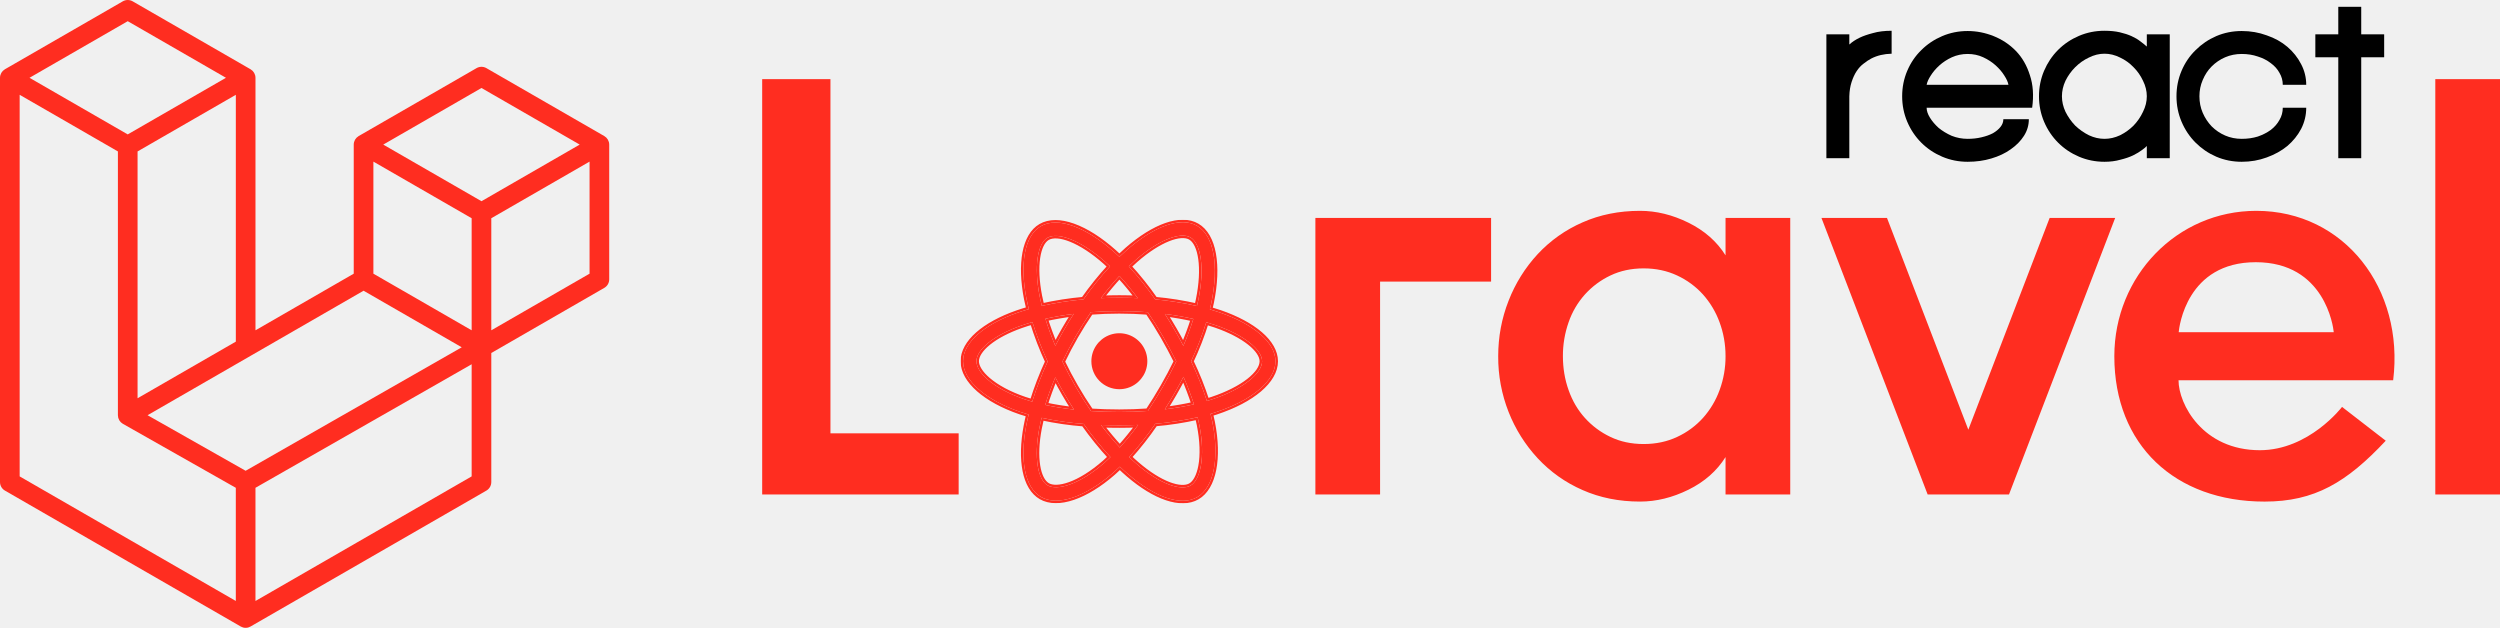
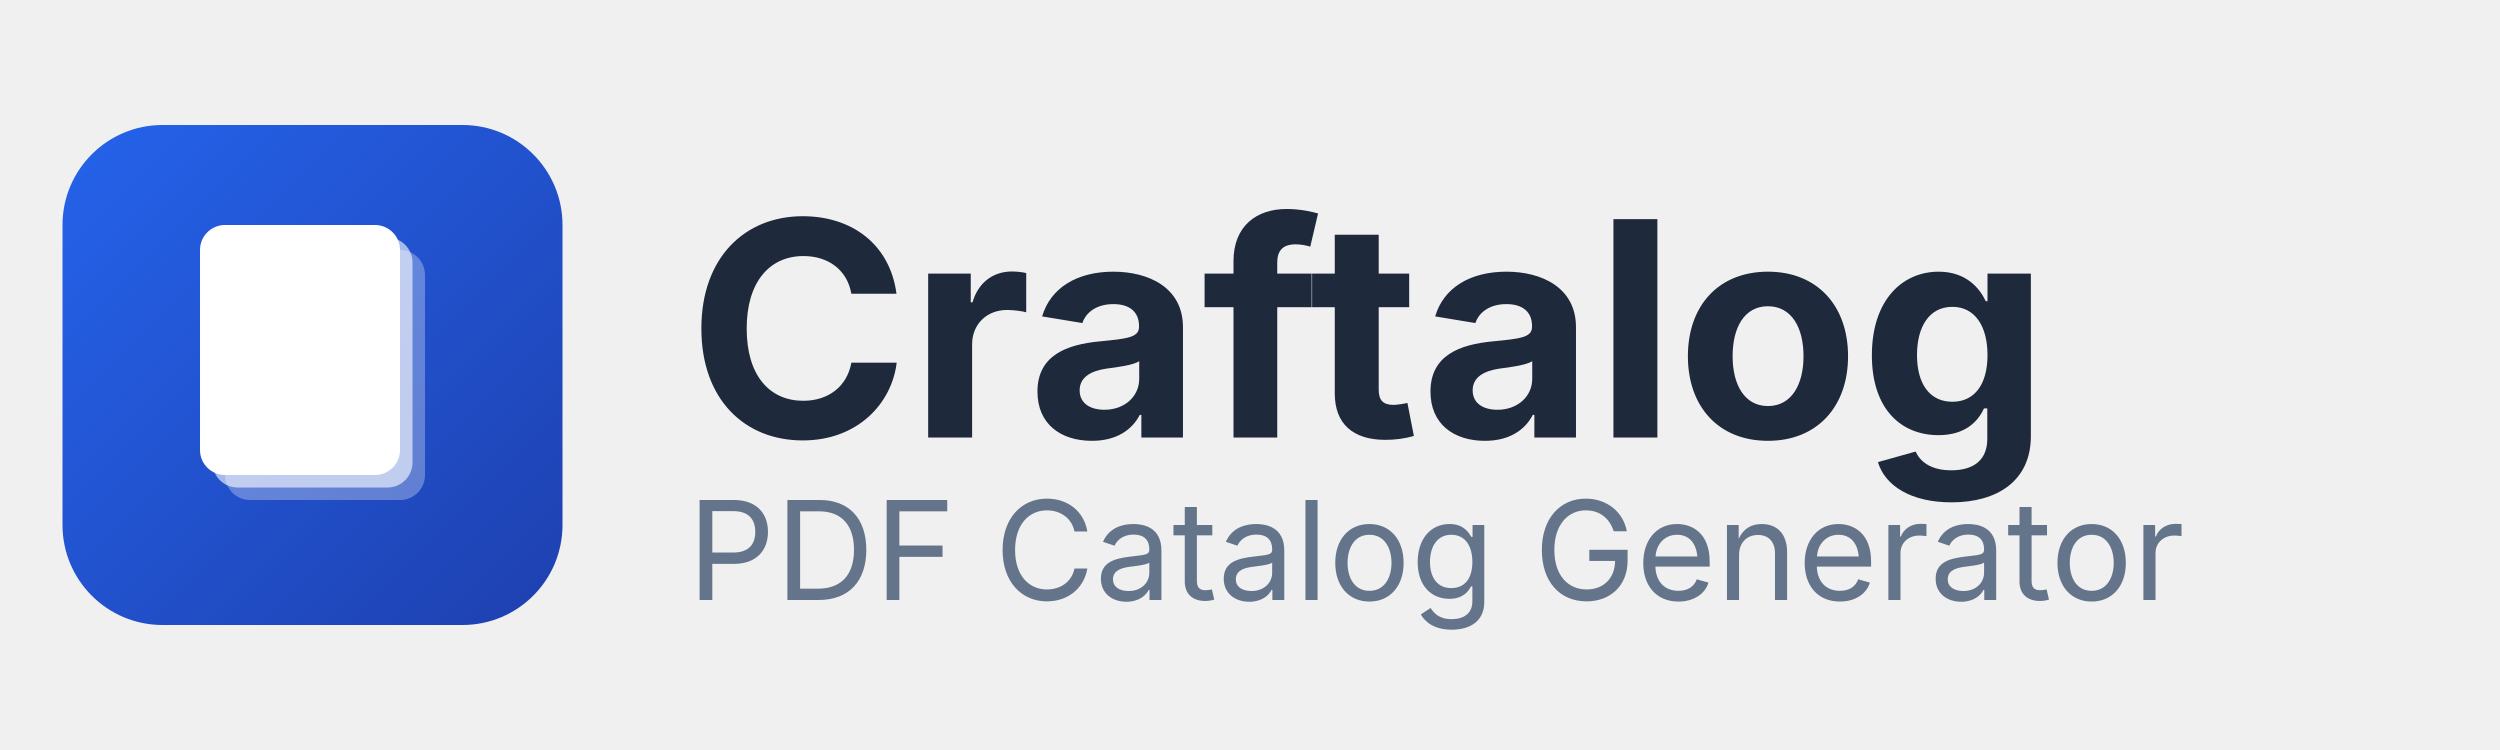
- <svg xmlns="http://www.w3.org/2000/svg" width="1991" height="500" viewBox="0 0 1991 500" fill="none">
-   <mask id="path-1-outside-1_1_7" maskUnits="userSpaceOnUse" x="765" y="175" width="253" height="226" fill="black">
-     <rect fill="white" x="765" y="175" width="253" height="226" />
-     <path d="M971.537 248.894C968.887 247.988 966.217 247.145 963.529 246.365C963.975 244.551 964.386 242.726 964.763 240.892C970.827 211.403 966.862 187.646 953.33 179.825C940.374 172.321 919.125 180.141 897.69 198.84C895.582 200.685 893.518 202.585 891.496 204.541C890.149 203.242 888.767 201.97 887.35 200.727C864.884 180.732 842.365 172.31 828.849 180.157C815.893 187.677 812.042 210.009 817.499 237.958C818.045 240.722 818.658 243.474 819.339 246.214C816.152 247.121 813.073 248.09 810.13 249.117C783.823 258.316 767 272.739 767 287.696C767 303.15 785.056 318.646 812.488 328.042C814.713 328.799 816.959 329.502 819.225 330.152C818.489 333.085 817.838 336.051 817.271 339.05C812.089 366.518 816.131 388.321 829.062 395.795C842.417 403.511 864.822 395.582 886.661 376.458C888.389 374.945 890.116 373.347 891.844 371.664C894.027 373.775 896.273 375.824 898.581 377.811C919.726 396.043 940.607 403.408 953.517 395.914C966.862 388.171 971.2 364.746 965.566 336.246C965.134 334.07 964.637 331.848 964.074 329.582C965.649 329.115 967.192 328.633 968.702 328.136C997.206 318.667 1015.78 303.358 1015.78 287.711C1015.76 272.682 998.403 258.165 971.537 248.894ZM904.681 206.873C923.043 190.854 940.208 184.531 948.033 189.05C956.362 193.865 959.601 213.279 954.367 238.741C954.021 240.399 953.648 242.053 953.247 243.701C942.289 241.208 931.177 239.449 919.985 238.435C913.577 229.204 906.553 220.417 898.959 212.133C900.818 210.33 902.722 208.576 904.671 206.873H904.681ZM840.453 300.476C842.702 304.829 845.053 309.129 847.507 313.376C850.005 317.708 852.608 321.977 855.317 326.182C847.616 325.345 839.963 324.111 832.389 322.487C834.586 315.376 837.292 307.991 840.453 300.476ZM840.453 275.429C837.343 268.074 834.711 260.84 832.55 253.853C839.65 252.262 847.216 250.962 855.104 249.977C852.461 254.102 849.918 258.288 847.475 262.534C845.033 266.781 842.687 271.079 840.437 275.429H840.453ZM846.102 287.955C849.377 281.124 852.905 274.425 856.685 267.857C860.461 261.292 864.481 254.878 868.745 248.614C876.146 248.054 883.733 247.759 891.398 247.759C899.063 247.759 906.697 248.054 914.093 248.619C918.311 254.869 922.307 261.261 926.08 267.795C929.853 274.328 933.427 280.996 936.803 287.799C933.472 294.654 929.906 301.381 926.106 307.981C922.336 314.545 918.363 320.978 914.186 327.281C906.801 327.799 899.156 328.084 891.382 328.084C883.609 328.084 876.109 327.84 868.859 327.369C864.564 321.084 860.511 314.642 856.7 308.043C852.89 301.444 849.352 294.748 846.087 287.955H846.102ZM935.305 313.303C937.81 308.957 940.215 304.553 942.519 300.093C945.678 307.255 948.467 314.576 950.874 322.025C943.21 323.751 935.462 325.074 927.661 325.99C930.293 321.813 932.842 317.584 935.305 313.303ZM942.416 275.434C940.121 271.063 937.736 266.744 935.258 262.477C932.84 258.269 930.319 254.113 927.697 250.008C935.632 251.013 943.245 252.35 950.381 253.983C948.087 261.262 945.428 268.421 942.416 275.434ZM891.502 219.747C896.677 225.401 901.563 231.314 906.143 237.461C896.347 236.994 886.545 236.994 876.736 237.461C881.572 231.066 886.521 225.131 891.502 219.747ZM834.198 189.366C842.521 184.536 860.924 191.439 880.323 208.682C881.561 209.786 882.81 210.941 884.054 212.139C876.422 220.421 869.348 229.201 862.878 238.42C851.711 239.426 840.621 241.157 829.678 243.602C829.046 241.059 828.476 238.499 827.968 235.922C823.278 211.962 826.382 193.901 834.198 189.366ZM822.065 319.89C819.992 319.299 817.945 318.658 815.924 317.967C803.796 313.821 793.779 308.411 786.901 302.518C780.744 297.237 777.624 291.966 777.624 287.696C777.624 278.621 791.13 267.043 813.654 259.191C816.483 258.207 819.337 257.307 822.215 256.491C825.561 267.242 829.612 277.759 834.343 287.976C829.555 298.333 825.454 308.994 822.065 319.89ZM879.659 368.436C870.004 376.894 860.333 382.89 851.808 385.911C844.148 388.622 838.048 388.7 834.363 386.569C826.517 382.035 823.252 364.523 827.704 341.035C828.232 338.271 828.837 335.507 829.518 332.743C840.57 335.124 851.771 336.75 863.044 337.609C869.577 346.876 876.71 355.706 884.396 364.041C882.852 365.559 881.271 367.021 879.659 368.436ZM891.797 356.402C886.76 350.955 881.732 344.927 876.83 338.449C881.594 338.636 886.445 338.729 891.382 338.729C896.451 338.729 901.468 338.62 906.412 338.397C901.849 344.643 896.971 350.652 891.797 356.402ZM956.331 371.219C954.849 379.221 951.869 384.559 948.184 386.694C940.342 391.244 923.577 385.331 905.5 369.736C903.427 367.954 901.354 366.041 899.244 364.036C906.781 355.668 913.747 346.803 920.094 337.501C931.429 336.54 942.685 334.8 953.781 332.292C954.289 334.344 954.738 336.355 955.128 338.325C957.621 350.918 957.979 362.31 956.331 371.219ZM965.349 318.024C963.991 318.475 962.591 318.911 961.171 319.336C957.692 308.535 953.483 297.983 948.572 287.753C953.299 277.659 957.343 267.26 960.679 256.626C963.224 257.367 965.696 258.145 968.075 258.969C991.096 266.908 1005.14 278.663 1005.14 287.696C1005.14 297.335 989.971 309.846 965.349 318.024Z" />
-   </mask>
-   <path d="M971.537 248.894C968.887 247.988 966.217 247.145 963.529 246.365C963.975 244.551 964.386 242.726 964.763 240.892C970.827 211.403 966.862 187.646 953.33 179.825C940.374 172.321 919.125 180.141 897.69 198.84C895.582 200.685 893.518 202.585 891.496 204.541C890.149 203.242 888.767 201.97 887.35 200.727C864.884 180.732 842.365 172.31 828.849 180.157C815.893 187.677 812.042 210.009 817.499 237.958C818.045 240.722 818.658 243.474 819.339 246.214C816.152 247.121 813.073 248.09 810.13 249.117C783.823 258.316 767 272.739 767 287.696C767 303.15 785.056 318.646 812.488 328.042C814.713 328.799 816.959 329.502 819.225 330.152C818.489 333.085 817.838 336.051 817.271 339.05C812.089 366.518 816.131 388.321 829.062 395.795C842.417 403.511 864.822 395.582 886.661 376.458C888.389 374.945 890.116 373.347 891.844 371.664C894.027 373.775 896.273 375.824 898.581 377.811C919.726 396.043 940.607 403.408 953.517 395.914C966.862 388.171 971.2 364.746 965.566 336.246C965.134 334.07 964.637 331.848 964.074 329.582C965.649 329.115 967.192 328.633 968.702 328.136C997.206 318.667 1015.78 303.358 1015.78 287.711C1015.76 272.682 998.403 258.165 971.537 248.894ZM904.681 206.873C923.043 190.854 940.208 184.531 948.033 189.05C956.362 193.865 959.601 213.279 954.367 238.741C954.021 240.399 953.648 242.053 953.247 243.701C942.289 241.208 931.177 239.449 919.985 238.435C913.577 229.204 906.553 220.417 898.959 212.133C900.818 210.33 902.722 208.576 904.671 206.873H904.681ZM840.453 300.476C842.702 304.829 845.053 309.129 847.507 313.376C850.005 317.708 852.608 321.977 855.317 326.182C847.616 325.345 839.963 324.111 832.389 322.487C834.586 315.376 837.292 307.991 840.453 300.476ZM840.453 275.429C837.343 268.074 834.711 260.84 832.55 253.853C839.65 252.262 847.216 250.962 855.104 249.977C852.461 254.102 849.918 258.288 847.475 262.534C845.033 266.781 842.687 271.079 840.437 275.429H840.453ZM846.102 287.955C849.377 281.124 852.905 274.425 856.685 267.857C860.461 261.292 864.481 254.878 868.745 248.614C876.146 248.054 883.733 247.759 891.398 247.759C899.063 247.759 906.697 248.054 914.093 248.619C918.311 254.869 922.307 261.261 926.08 267.795C929.853 274.328 933.427 280.996 936.803 287.799C933.472 294.654 929.906 301.381 926.106 307.981C922.336 314.545 918.363 320.978 914.186 327.281C906.801 327.799 899.156 328.084 891.382 328.084C883.609 328.084 876.109 327.84 868.859 327.369C864.564 321.084 860.511 314.642 856.7 308.043C852.89 301.444 849.352 294.748 846.087 287.955H846.102ZM935.305 313.303C937.81 308.957 940.215 304.553 942.519 300.093C945.678 307.255 948.467 314.576 950.874 322.025C943.21 323.751 935.462 325.074 927.661 325.99C930.293 321.813 932.842 317.584 935.305 313.303ZM942.416 275.434C940.121 271.063 937.736 266.744 935.258 262.477C932.84 258.269 930.319 254.113 927.697 250.008C935.632 251.013 943.245 252.35 950.381 253.983C948.087 261.262 945.428 268.421 942.416 275.434ZM891.502 219.747C896.677 225.401 901.563 231.314 906.143 237.461C896.347 236.994 886.545 236.994 876.736 237.461C881.572 231.066 886.521 225.131 891.502 219.747ZM834.198 189.366C842.521 184.536 860.924 191.439 880.323 208.682C881.561 209.786 882.81 210.941 884.054 212.139C876.422 220.421 869.348 229.201 862.878 238.42C851.711 239.426 840.621 241.157 829.678 243.602C829.046 241.059 828.476 238.499 827.968 235.922C823.278 211.962 826.382 193.901 834.198 189.366ZM822.065 319.89C819.992 319.299 817.945 318.658 815.924 317.967C803.796 313.821 793.779 308.411 786.901 302.518C780.744 297.237 777.624 291.966 777.624 287.696C777.624 278.621 791.13 267.043 813.654 259.191C816.483 258.207 819.337 257.307 822.215 256.491C825.561 267.242 829.612 277.759 834.343 287.976C829.555 298.333 825.454 308.994 822.065 319.89ZM879.659 368.436C870.004 376.894 860.333 382.89 851.808 385.911C844.148 388.622 838.048 388.7 834.363 386.569C826.517 382.035 823.252 364.523 827.704 341.035C828.232 338.271 828.837 335.507 829.518 332.743C840.57 335.124 851.771 336.75 863.044 337.609C869.577 346.876 876.71 355.706 884.396 364.041C882.852 365.559 881.271 367.021 879.659 368.436ZM891.797 356.402C886.76 350.955 881.732 344.927 876.83 338.449C881.594 338.636 886.445 338.729 891.382 338.729C896.451 338.729 901.468 338.62 906.412 338.397C901.849 344.643 896.971 350.652 891.797 356.402ZM956.331 371.219C954.849 379.221 951.869 384.559 948.184 386.694C940.342 391.244 923.577 385.331 905.5 369.736C903.427 367.954 901.354 366.041 899.244 364.036C906.781 355.668 913.747 346.803 920.094 337.501C931.429 336.54 942.685 334.8 953.781 332.292C954.289 334.344 954.738 336.355 955.128 338.325C957.621 350.918 957.979 362.31 956.331 371.219ZM965.349 318.024C963.991 318.475 962.591 318.911 961.171 319.336C957.692 308.535 953.483 297.983 948.572 287.753C953.299 277.659 957.343 267.26 960.679 256.626C963.224 257.367 965.696 258.145 968.075 258.969C991.096 266.908 1005.14 278.663 1005.14 287.696C1005.14 297.335 989.971 309.846 965.349 318.024Z" fill="#FF2D20" />
-   <path d="M971.537 248.894C968.887 247.988 966.217 247.145 963.529 246.365C963.975 244.551 964.386 242.726 964.763 240.892C970.827 211.403 966.862 187.646 953.33 179.825C940.374 172.321 919.125 180.141 897.69 198.84C895.582 200.685 893.518 202.585 891.496 204.541C890.149 203.242 888.767 201.97 887.35 200.727C864.884 180.732 842.365 172.31 828.849 180.157C815.893 187.677 812.042 210.009 817.499 237.958C818.045 240.722 818.658 243.474 819.339 246.214C816.152 247.121 813.073 248.09 810.13 249.117C783.823 258.316 767 272.739 767 287.696C767 303.15 785.056 318.646 812.488 328.042C814.713 328.799 816.959 329.502 819.225 330.152C818.489 333.085 817.838 336.051 817.271 339.05C812.089 366.518 816.131 388.321 829.062 395.795C842.417 403.511 864.822 395.582 886.661 376.458C888.389 374.945 890.116 373.347 891.844 371.664C894.027 373.775 896.273 375.824 898.581 377.811C919.726 396.043 940.607 403.408 953.517 395.914C966.862 388.171 971.2 364.746 965.566 336.246C965.134 334.07 964.637 331.848 964.074 329.582C965.649 329.115 967.192 328.633 968.702 328.136C997.206 318.667 1015.78 303.358 1015.78 287.711C1015.76 272.682 998.403 258.165 971.537 248.894ZM904.681 206.873C923.043 190.854 940.208 184.531 948.033 189.05C956.362 193.865 959.601 213.279 954.367 238.741C954.021 240.399 953.648 242.053 953.247 243.701C942.289 241.208 931.177 239.449 919.985 238.435C913.577 229.204 906.553 220.417 898.959 212.133C900.818 210.33 902.722 208.576 904.671 206.873H904.681ZM840.453 300.476C842.702 304.829 845.053 309.129 847.507 313.376C850.005 317.708 852.608 321.977 855.317 326.182C847.616 325.345 839.963 324.111 832.389 322.487C834.586 315.376 837.292 307.991 840.453 300.476ZM840.453 275.429C837.343 268.074 834.711 260.84 832.55 253.853C839.65 252.262 847.216 250.962 855.104 249.977C852.461 254.102 849.918 258.288 847.475 262.534C845.033 266.781 842.687 271.079 840.437 275.429H840.453ZM846.102 287.955C849.377 281.124 852.905 274.425 856.685 267.857C860.461 261.292 864.481 254.878 868.745 248.614C876.146 248.054 883.733 247.759 891.398 247.759C899.063 247.759 906.697 248.054 914.093 248.619C918.311 254.869 922.307 261.261 926.08 267.795C929.853 274.328 933.427 280.996 936.803 287.799C933.472 294.654 929.906 301.381 926.106 307.981C922.336 314.545 918.363 320.978 914.186 327.281C906.801 327.799 899.156 328.084 891.382 328.084C883.609 328.084 876.109 327.84 868.859 327.369C864.564 321.084 860.511 314.642 856.7 308.043C852.89 301.444 849.352 294.748 846.087 287.955H846.102ZM935.305 313.303C937.81 308.957 940.215 304.553 942.519 300.093C945.678 307.255 948.467 314.576 950.874 322.025C943.21 323.751 935.462 325.074 927.661 325.99C930.293 321.813 932.842 317.584 935.305 313.303ZM942.416 275.434C940.121 271.063 937.736 266.744 935.258 262.477C932.84 258.269 930.319 254.113 927.697 250.008C935.632 251.013 943.245 252.35 950.381 253.983C948.087 261.262 945.428 268.421 942.416 275.434ZM891.502 219.747C896.677 225.401 901.563 231.314 906.143 237.461C896.347 236.994 886.545 236.994 876.736 237.461C881.572 231.066 886.521 225.131 891.502 219.747ZM834.198 189.366C842.521 184.536 860.924 191.439 880.323 208.682C881.561 209.786 882.81 210.941 884.054 212.139C876.422 220.421 869.348 229.201 862.878 238.42C851.711 239.426 840.621 241.157 829.678 243.602C829.046 241.059 828.476 238.499 827.968 235.922C823.278 211.962 826.382 193.901 834.198 189.366ZM822.065 319.89C819.992 319.299 817.945 318.658 815.924 317.967C803.796 313.821 793.779 308.411 786.901 302.518C780.744 297.237 777.624 291.966 777.624 287.696C777.624 278.621 791.13 267.043 813.654 259.191C816.483 258.207 819.337 257.307 822.215 256.491C825.561 267.242 829.612 277.759 834.343 287.976C829.555 298.333 825.454 308.994 822.065 319.89ZM879.659 368.436C870.004 376.894 860.333 382.89 851.808 385.911C844.148 388.622 838.048 388.7 834.363 386.569C826.517 382.035 823.252 364.523 827.704 341.035C828.232 338.271 828.837 335.507 829.518 332.743C840.57 335.124 851.771 336.75 863.044 337.609C869.577 346.876 876.71 355.706 884.396 364.041C882.852 365.559 881.271 367.021 879.659 368.436ZM891.797 356.402C886.76 350.955 881.732 344.927 876.83 338.449C881.594 338.636 886.445 338.729 891.382 338.729C896.451 338.729 901.468 338.62 906.412 338.397C901.849 344.643 896.971 350.652 891.797 356.402ZM956.331 371.219C954.849 379.221 951.869 384.559 948.184 386.694C940.342 391.244 923.577 385.331 905.5 369.736C903.427 367.954 901.354 366.041 899.244 364.036C906.781 355.668 913.747 346.803 920.094 337.501C931.429 336.54 942.685 334.8 953.781 332.292C954.289 334.344 954.738 336.355 955.128 338.325C957.621 350.918 957.979 362.31 956.331 371.219ZM965.349 318.024C963.991 318.475 962.591 318.911 961.171 319.336C957.692 308.535 953.483 297.983 948.572 287.753C953.299 277.659 957.343 267.26 960.679 256.626C963.224 257.367 965.696 258.145 968.075 258.969C991.096 266.908 1005.14 278.663 1005.14 287.696C1005.14 297.335 989.971 309.846 965.349 318.024Z" stroke="#FF2D20" stroke-width="4" mask="url(#path-1-outside-1_1_7)" />
-   <path d="M891.382 309.96C895.793 309.974 900.109 308.679 903.783 306.24C907.457 303.8 910.325 300.324 912.023 296.253C913.721 292.182 914.172 287.699 913.321 283.372C912.469 279.044 910.352 275.066 907.239 271.943C904.125 268.819 900.154 266.689 895.829 265.823C891.504 264.957 887.02 265.394 882.944 267.079C878.867 268.764 875.383 271.62 872.931 275.286C870.479 278.953 869.17 283.264 869.17 287.675C869.164 290.597 869.733 293.492 870.847 296.193C871.96 298.895 873.595 301.351 875.658 303.421C877.72 305.49 880.171 307.133 882.869 308.255C885.567 309.377 888.46 309.957 891.382 309.96Z" fill="#FF2D20" />
-   <path fill-rule="evenodd" clip-rule="evenodd" d="M484.904 113.113C485.084 113.78 485.176 114.467 485.178 115.157V222.481C485.178 223.859 484.815 225.212 484.125 226.404C483.435 227.596 482.443 228.584 481.25 229.27L391.267 281.132V383.926C391.267 386.724 389.782 389.306 387.359 390.715L199.527 498.958C199.097 499.202 198.628 499.359 198.159 499.525C197.984 499.584 197.817 499.691 197.632 499.74C196.319 500.087 194.939 500.087 193.626 499.74C193.411 499.682 193.215 499.564 193.01 499.486C192.58 499.33 192.131 499.193 191.72 498.958L3.928 390.715C2.735 390.029 1.744 389.04 1.054 387.848C0.365 386.656 0.001 385.304 0 383.926L0 61.955C0 61.251 0.098 60.566 0.274 59.901C0.332 59.676 0.469 59.471 0.547 59.246C0.694 58.835 0.831 58.414 1.046 58.033C1.192 57.779 1.407 57.573 1.583 57.338C1.808 57.025 2.013 56.703 2.277 56.429C2.501 56.204 2.795 56.038 3.049 55.842C3.332 55.607 3.586 55.353 3.908 55.167L97.819 1.045C99.008 0.36 100.356 0 101.728 0C103.099 0 104.447 0.36 105.636 1.045L199.537 55.167H199.557C199.869 55.363 200.133 55.607 200.417 55.832C200.671 56.028 200.954 56.204 201.179 56.419C201.452 56.703 201.648 57.025 201.882 57.338C202.048 57.573 202.273 57.779 202.41 58.033C202.635 58.424 202.762 58.835 202.918 59.246C202.996 59.471 203.133 59.676 203.192 59.911C203.371 60.578 203.463 61.265 203.465 61.955V263.055L281.713 217.952V115.148C281.713 114.463 281.81 113.768 281.986 113.113C282.055 112.878 282.182 112.673 282.26 112.448C282.416 112.037 282.553 111.617 282.768 111.235C282.915 110.981 283.13 110.775 283.296 110.541C283.53 110.228 283.726 109.905 283.999 109.631C284.224 109.406 284.507 109.24 284.761 109.044C285.054 108.809 285.309 108.555 285.621 108.369L379.542 54.248C380.73 53.562 382.078 53.201 383.45 53.201C384.822 53.201 386.17 53.562 387.359 54.248L481.26 108.369C481.592 108.565 481.846 108.809 482.139 109.034C482.383 109.23 482.667 109.406 482.891 109.621C483.165 109.905 483.36 110.228 483.595 110.541C483.771 110.775 483.986 110.981 484.123 111.235C484.347 111.617 484.474 112.037 484.631 112.448C484.719 112.673 484.846 112.878 484.904 113.113ZM469.524 217.952V128.705L436.664 147.642L391.267 173.808V263.055L469.534 217.952H469.524ZM375.623 379.397V290.091L330.969 315.621L203.455 388.475V478.622L375.623 379.397ZM15.653 75.503V379.397L187.802 478.612V388.485L97.868 337.532L97.839 337.513L97.8 337.493C97.497 337.317 97.243 337.063 96.959 336.847C96.715 336.652 96.432 336.495 96.217 336.28L96.197 336.251C95.943 336.006 95.767 335.703 95.552 335.429C95.357 335.165 95.122 334.94 94.966 334.666L94.956 334.637C94.78 334.343 94.673 333.991 94.546 333.659C94.419 333.365 94.253 333.091 94.175 332.778C94.077 332.407 94.057 332.006 94.018 331.624C93.979 331.331 93.901 331.037 93.901 330.744V120.606L48.514 94.43L15.653 75.503ZM101.737 16.872L23.5 61.955L101.718 107.039L179.946 61.946L101.718 16.872H101.737ZM142.425 298.23L187.812 272.074V75.503L154.951 94.44L109.554 120.606V317.177L142.425 298.23ZM383.45 70.074L305.222 115.157L383.45 160.241L461.668 115.148L383.45 70.074ZM375.623 173.808L330.227 147.642L297.366 128.705V217.952L342.753 244.108L375.623 263.055V173.808ZM195.619 374.927L310.362 309.351L367.719 276.583L289.549 231.529L199.547 283.401L117.518 330.675L195.619 374.927Z" fill="#FF2D20" />
-   <path fill-rule="evenodd" clip-rule="evenodd" d="M661.371 63V345.115H763.474V393.787H607V63H661.371ZM1047.57 393.787V173.576H1187.5V224.268H1099.09V393.811H1047.57V393.787ZM1374.22 203.347V173.576H1425.75V393.799H1374.22V364.016C1367.29 375.045 1357.45 383.712 1344.68 390.004C1331.92 396.308 1319.08 399.454 1306.15 399.454C1289.45 399.454 1274.17 396.394 1260.3 390.249C1246.79 384.36 1234.64 375.751 1224.61 364.958C1214.66 354.224 1206.81 341.728 1201.45 328.112C1195.88 313.965 1193.07 298.88 1193.17 283.675C1193.17 268.251 1195.93 253.513 1201.45 239.484C1206.77 225.777 1214.62 213.193 1224.6 202.393C1234.64 191.605 1246.79 183 1260.3 177.114C1274.17 170.969 1289.45 167.909 1306.15 167.909C1319.07 167.909 1331.92 171.055 1344.68 177.359C1357.45 183.663 1367.29 192.318 1374.22 203.347ZM1369.5 310.619C1372.67 301.995 1374.27 292.875 1374.22 283.688C1374.22 274.225 1372.63 265.252 1369.5 256.757C1366.54 248.576 1362.06 241.035 1356.27 234.538C1350.5 228.166 1343.5 223.021 1335.7 219.408C1327.67 215.638 1318.75 213.74 1308.99 213.74C1299.22 213.74 1290.39 215.638 1282.52 219.408C1274.81 223.064 1267.9 228.206 1262.19 234.538C1256.42 241.001 1252 248.551 1249.2 256.744C1246.17 265.399 1244.65 274.508 1244.7 283.675C1244.7 293.126 1246.18 302.111 1249.2 310.606C1252.18 319.126 1256.52 326.52 1262.19 332.824C1267.9 339.159 1274.81 344.302 1282.52 347.955C1290.39 351.737 1299.22 353.623 1308.99 353.623C1318.75 353.623 1327.67 351.737 1335.7 347.955C1343.51 344.346 1350.5 339.2 1356.27 332.824C1362.06 326.332 1366.54 318.795 1369.5 310.619ZM1632.33 173.576H1684.52L1599.96 393.799H1535.18L1450.61 173.576H1502.8L1567.57 342.214L1632.33 173.576ZM1796.91 167.909C1867.06 167.909 1914.91 230.07 1905.92 302.821H1734.98C1734.98 321.819 1754.17 358.544 1799.74 358.544C1838.92 358.544 1865.19 324.084 1865.2 324.06L1900.01 350.991C1868.89 384.202 1843.4 399.467 1803.49 399.467C1732.19 399.467 1683.85 354.369 1683.85 283.688C1683.85 219.751 1733.82 167.909 1796.91 167.909ZM1735.11 264.542H1858.6C1858.22 260.307 1851.52 208.819 1796.49 208.819C1741.45 208.819 1735.51 260.307 1735.11 264.542ZM1939.47 393.787V63H1991V393.787H1939.47Z" fill="#FF2D20" />
-   <path d="M1472.8 35.462C1474.96 33.432 1477.74 31.605 1481.12 29.981C1483.96 28.628 1487.48 27.41 1491.68 26.327C1495.87 25.109 1500.81 24.5 1506.49 24.5V42.77C1500.4 42.905 1494.99 44.191 1490.25 46.627C1488.22 47.71 1486.19 49.063 1484.16 50.687C1482.13 52.176 1480.31 54.138 1478.68 56.574C1477.06 59.01 1475.71 61.92 1474.62 65.303C1473.54 68.551 1472.93 72.34 1472.8 76.671V126H1454.53V27.342H1472.8V35.462Z" fill="black" />
-   <path d="M1615.77 94.941C1615.77 99.678 1614.49 104.076 1611.91 108.136C1609.34 112.196 1605.82 115.782 1601.36 118.895C1597.03 122.008 1591.89 124.444 1585.93 126.203C1580.11 127.962 1573.82 128.842 1567.05 128.842C1559.88 128.842 1553.11 127.489 1546.75 124.782C1540.39 122.075 1534.84 118.354 1530.11 113.617C1525.37 108.88 1521.65 103.332 1518.94 96.971C1516.23 90.61 1514.88 83.844 1514.88 76.671C1514.88 69.498 1516.23 62.732 1518.94 56.371C1521.65 50.01 1525.37 44.529 1530.11 39.928C1534.84 35.191 1540.39 31.47 1546.75 28.763C1553.11 26.056 1559.88 24.703 1567.05 24.703C1574.09 24.703 1580.99 26.056 1587.76 28.763C1594.52 31.47 1600.41 35.394 1605.42 40.537C1610.43 45.68 1614.15 52.108 1616.58 59.822C1619.15 67.401 1619.76 76.062 1618.41 85.806H1534.37C1534.37 88.242 1535.25 90.881 1537.01 93.723C1538.77 96.565 1541.07 99.272 1543.91 101.843C1546.89 104.279 1550.34 106.377 1554.26 108.136C1558.32 109.76 1562.59 110.572 1567.05 110.572C1570.98 110.572 1574.63 110.166 1578.01 109.354C1581.53 108.542 1584.58 107.459 1587.15 106.106C1589.72 104.617 1591.75 102.926 1593.24 101.031C1594.73 99.136 1595.47 97.106 1595.47 94.941H1615.77ZM1599.53 67.536C1599.13 65.371 1598.04 62.935 1596.28 60.228C1594.52 57.386 1592.22 54.679 1589.38 52.108C1586.54 49.537 1583.22 47.371 1579.43 45.612C1575.65 43.853 1571.52 42.973 1567.05 42.973C1562.59 42.973 1558.39 43.853 1554.47 45.612C1550.68 47.371 1547.36 49.537 1544.52 52.108C1541.68 54.679 1539.38 57.386 1537.62 60.228C1535.86 62.935 1534.77 65.371 1534.37 67.536H1599.53Z" fill="black" />
-   <path d="M1709.72 126V116.256C1709.04 117.068 1707.76 118.151 1705.86 119.504C1704.1 120.857 1701.74 122.278 1698.76 123.767C1695.92 125.12 1692.53 126.271 1688.61 127.218C1684.82 128.301 1680.62 128.842 1676.02 128.842C1668.85 128.842 1662.08 127.489 1655.72 124.782C1649.36 122.075 1643.81 118.354 1639.08 113.617C1634.34 108.88 1630.62 103.332 1627.91 96.971C1625.21 90.61 1623.85 83.844 1623.85 76.671C1623.85 69.498 1625.21 62.732 1627.91 56.371C1630.62 50.01 1634.34 44.462 1639.08 39.725C1643.81 34.988 1649.36 31.267 1655.72 28.56C1662.08 25.853 1668.85 24.5 1676.02 24.5C1680.62 24.5 1684.68 24.906 1688.2 25.718C1691.72 26.53 1694.83 27.545 1697.54 28.763C1700.25 29.981 1702.55 31.334 1704.44 32.823C1706.47 34.312 1708.23 35.733 1709.72 37.086V27.342H1727.99V126H1709.72ZM1642.12 76.671C1642.12 80.866 1643.07 84.994 1644.96 89.054C1646.99 93.114 1649.57 96.768 1652.68 100.016C1655.93 103.129 1659.58 105.7 1663.64 107.73C1667.7 109.625 1671.83 110.572 1676.02 110.572C1680.22 110.572 1684.35 109.625 1688.41 107.73C1692.47 105.7 1696.05 103.129 1699.16 100.016C1702.28 96.768 1704.78 93.114 1706.68 89.054C1708.71 84.994 1709.72 80.866 1709.72 76.671C1709.72 72.476 1708.71 68.348 1706.68 64.288C1704.78 60.228 1702.28 56.642 1699.16 53.529C1696.05 50.281 1692.47 47.71 1688.41 45.815C1684.35 43.785 1680.22 42.77 1676.02 42.77C1671.83 42.77 1667.7 43.785 1663.64 45.815C1659.58 47.71 1655.93 50.281 1652.68 53.529C1649.57 56.642 1646.99 60.228 1644.96 64.288C1643.07 68.348 1642.12 72.476 1642.12 76.671Z" fill="black" />
-   <path d="M1836.68 85.806C1836.68 91.761 1835.32 97.377 1832.62 102.655C1829.91 107.798 1826.25 112.331 1821.65 116.256C1817.05 120.045 1811.57 123.09 1805.21 125.391C1798.98 127.692 1792.35 128.842 1785.32 128.842C1778.14 128.842 1771.38 127.489 1765.02 124.782C1758.79 122.075 1753.31 118.354 1748.57 113.617C1743.84 108.88 1740.11 103.332 1737.41 96.971C1734.7 90.61 1733.35 83.844 1733.35 76.671C1733.35 69.498 1734.7 62.732 1737.41 56.371C1740.11 50.01 1743.84 44.529 1748.57 39.928C1753.31 35.191 1758.79 31.47 1765.02 28.763C1771.38 26.056 1778.14 24.703 1785.32 24.703C1792.35 24.703 1798.98 25.853 1805.21 28.154C1811.57 30.319 1817.05 33.364 1821.65 37.289C1826.25 41.214 1829.91 45.815 1832.62 51.093C1835.32 56.236 1836.68 61.717 1836.68 67.536H1818C1818 64.153 1817.12 60.972 1815.36 57.995C1813.74 55.018 1811.44 52.446 1808.46 50.281C1805.48 47.98 1802.03 46.221 1798.11 45.003C1794.18 43.65 1789.92 42.973 1785.32 42.973C1780.58 42.973 1776.18 43.853 1772.12 45.612C1768.06 47.371 1764.47 49.807 1761.36 52.92C1758.38 55.897 1756.02 59.484 1754.26 63.679C1752.5 67.739 1751.62 72.07 1751.62 76.671C1751.62 81.408 1752.5 85.806 1754.26 89.866C1756.02 93.926 1758.38 97.512 1761.36 100.625C1764.47 103.738 1768.06 106.174 1772.12 107.933C1776.18 109.692 1780.58 110.572 1785.32 110.572C1789.92 110.572 1794.18 109.963 1798.11 108.745C1802.03 107.392 1805.48 105.632 1808.46 103.467C1811.44 101.166 1813.74 98.527 1815.36 95.55C1817.12 92.573 1818 89.325 1818 85.806H1836.68Z" fill="black" />
-   <path d="M1862.21 126V45.612H1843.94V27.342H1862.21V5.418H1880.48V27.342H1898.75V45.612H1880.48V126H1862.21Z" fill="black" />
+ <svg xmlns="http://www.w3.org/2000/svg" width="200" height="60" viewBox="0 0 200 60">
+   <defs>
+     <linearGradient id="logoGradient" x1="0%" y1="0%" x2="100%" y2="100%">
+       <stop offset="0%" style="stop-color:#2563eb;stop-opacity:1" />
+       <stop offset="100%" style="stop-color:#1e40af;stop-opacity:1" />
+     </linearGradient>
+   </defs>
+   <rect x="5" y="10" width="40" height="40" rx="8" fill="url(#logoGradient)" />
+   <g fill="white">
+     <path d="M16 20h16a2 2 0 0 1 2 2v16a2 2 0 0 1-2 2h-12a2 2 0 0 1-2-2V22a2 2 0 0 1 2-2z" opacity="0.3" />
+     <path d="M15 19h16a2 2 0 0 1 2 2v16a2 2 0 0 1-2 2h-12a2 2 0 0 1-2-2V21a2 2 0 0 1 2-2z" opacity="0.6" />
+     <path d="M14 18h16a2 2 0 0 1 2 2v16a2 2 0 0 1-2 2h-12a2 2 0 0 1-2-2V20a2 2 0 0 1 2-2z" />
+     <line x1="18" y1="24" x2="26" y2="24" stroke="white" stroke-width="1.2" opacity="0.9" />
+     <line x1="18" y1="28" x2="24" y2="28" stroke="white" stroke-width="1.2" opacity="0.9" />
+     <line x1="18" y1="32" x2="22" y2="32" stroke="white" stroke-width="1.2" opacity="0.9" />
+   </g>
+   <text x="55" y="35" font-family="system-ui, -apple-system, sans-serif" font-size="24" font-weight="700" fill="#1e293b">
+     Craftalog
+   </text>
+   <text x="55" y="48" font-family="system-ui, -apple-system, sans-serif" font-size="11" fill="#64748b">
+     PDF Catalog Generator
+   </text>
</svg>
